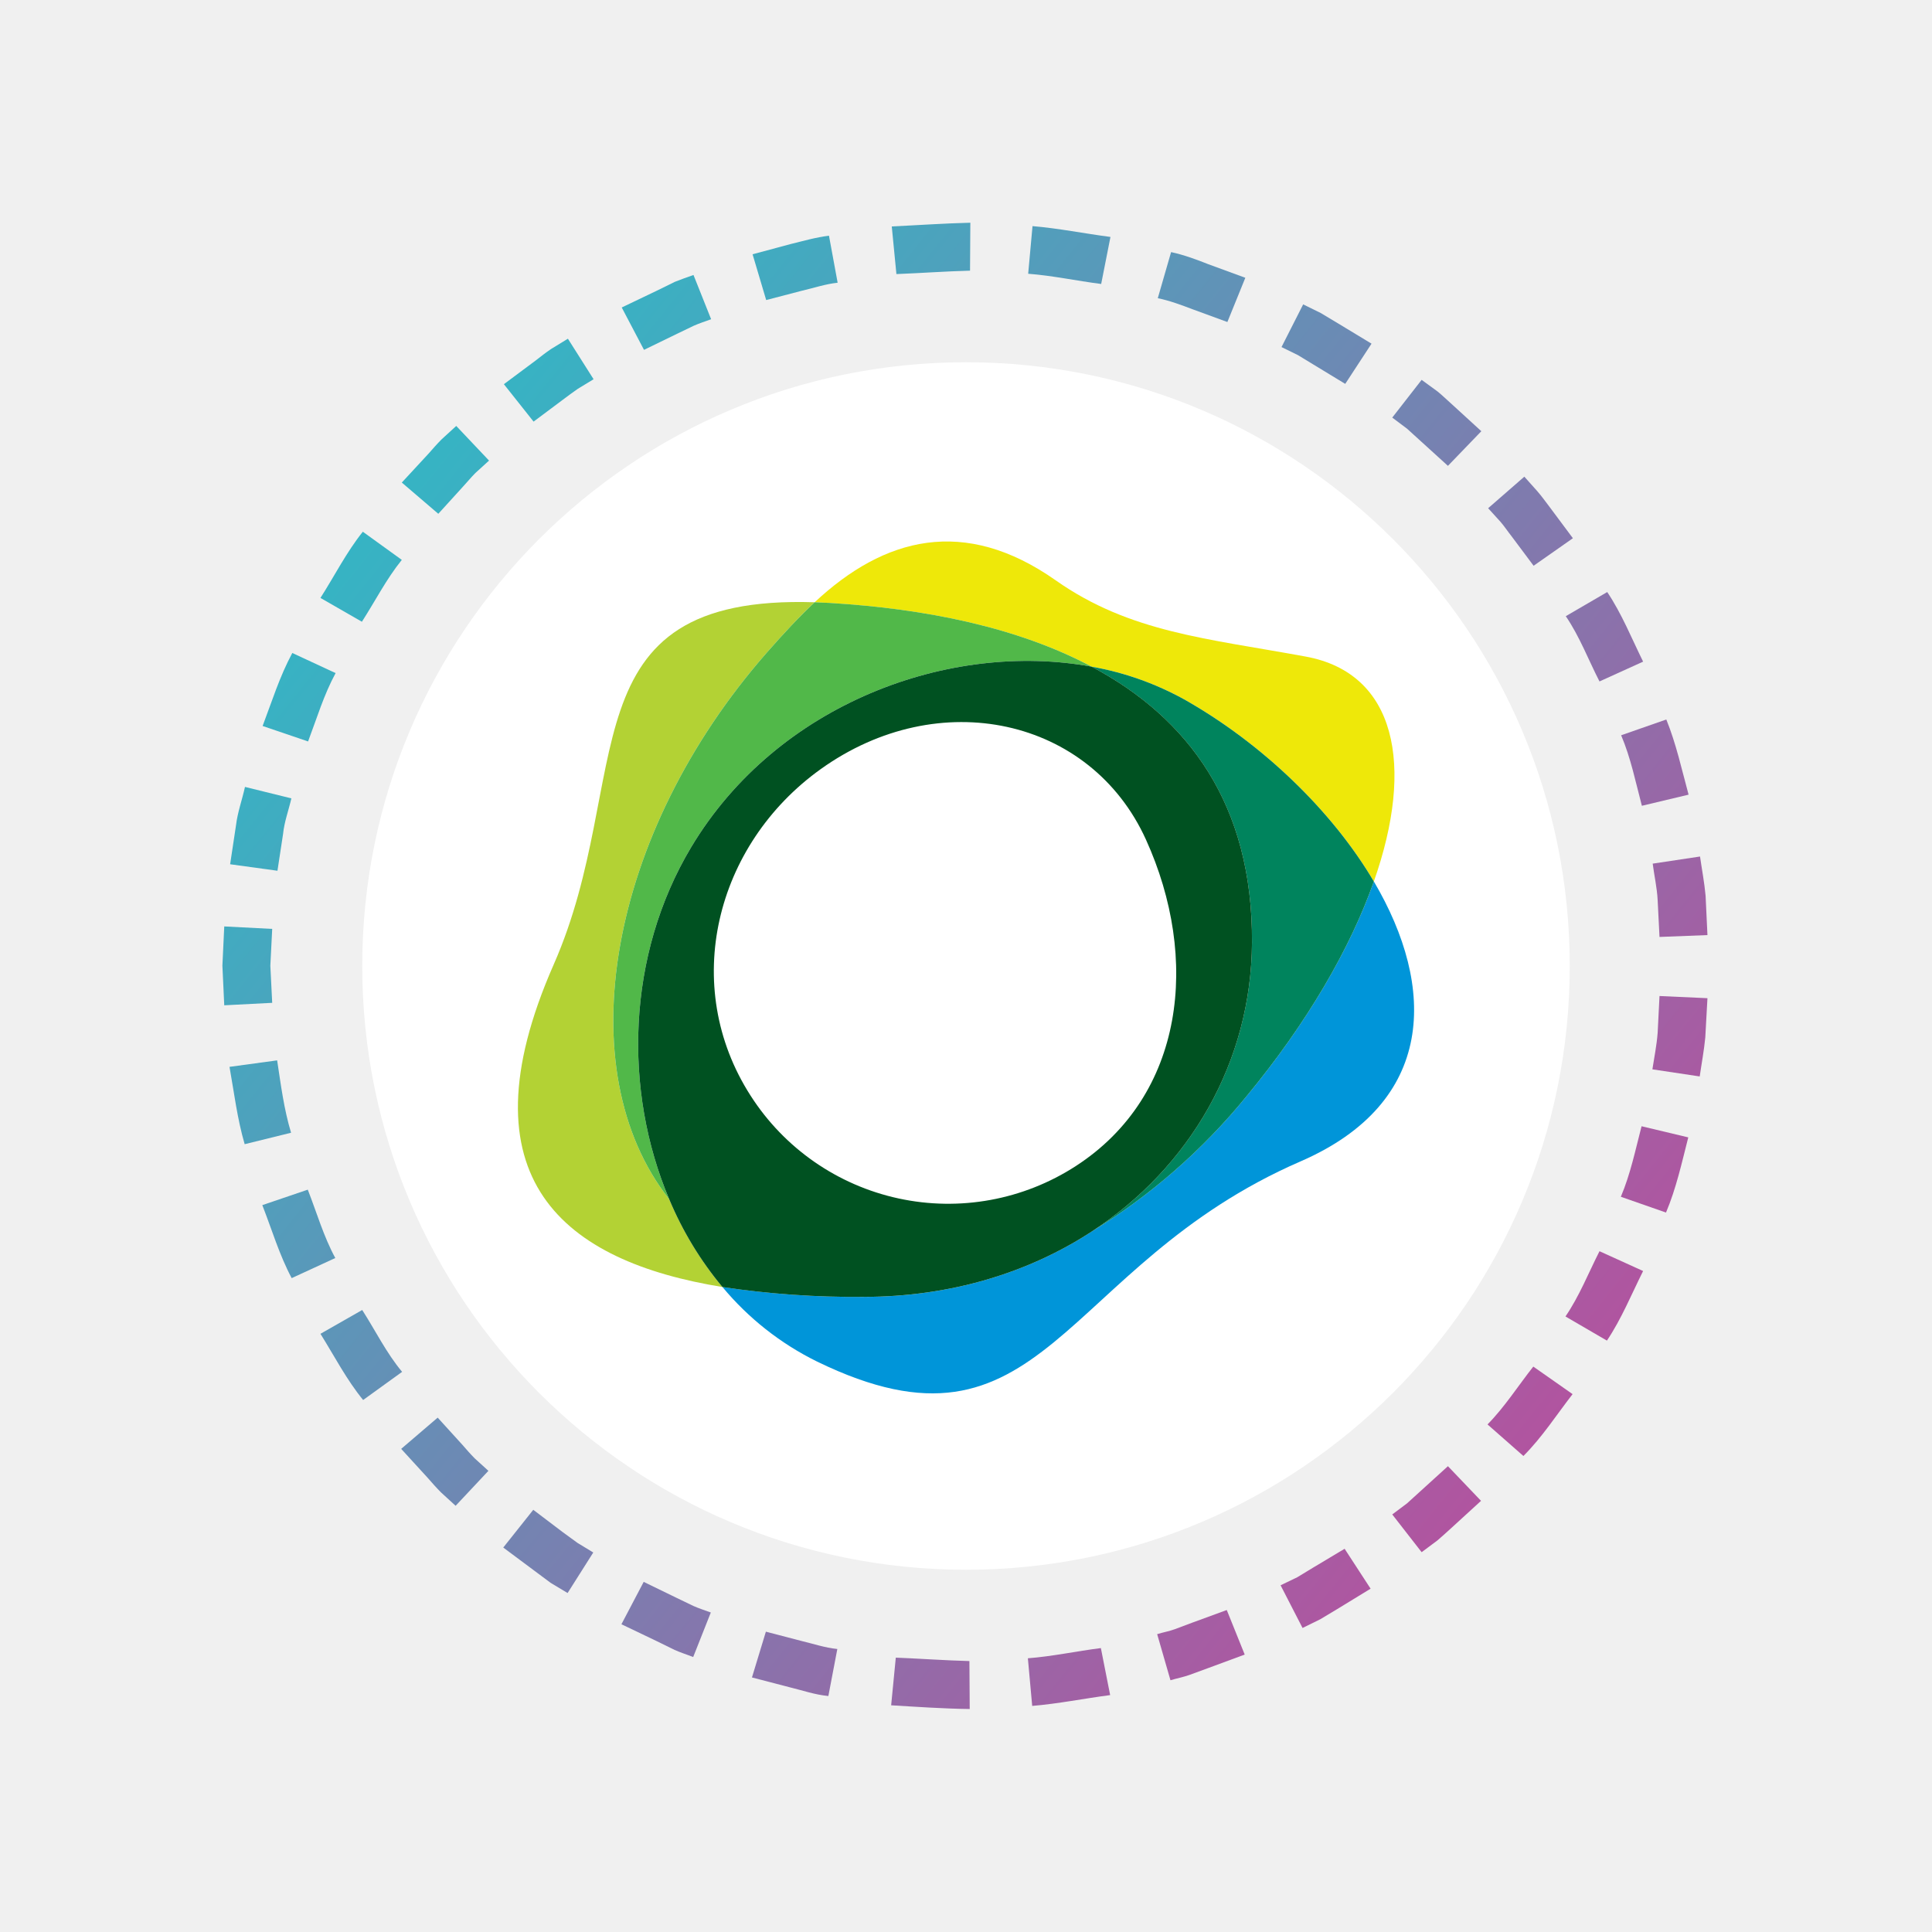
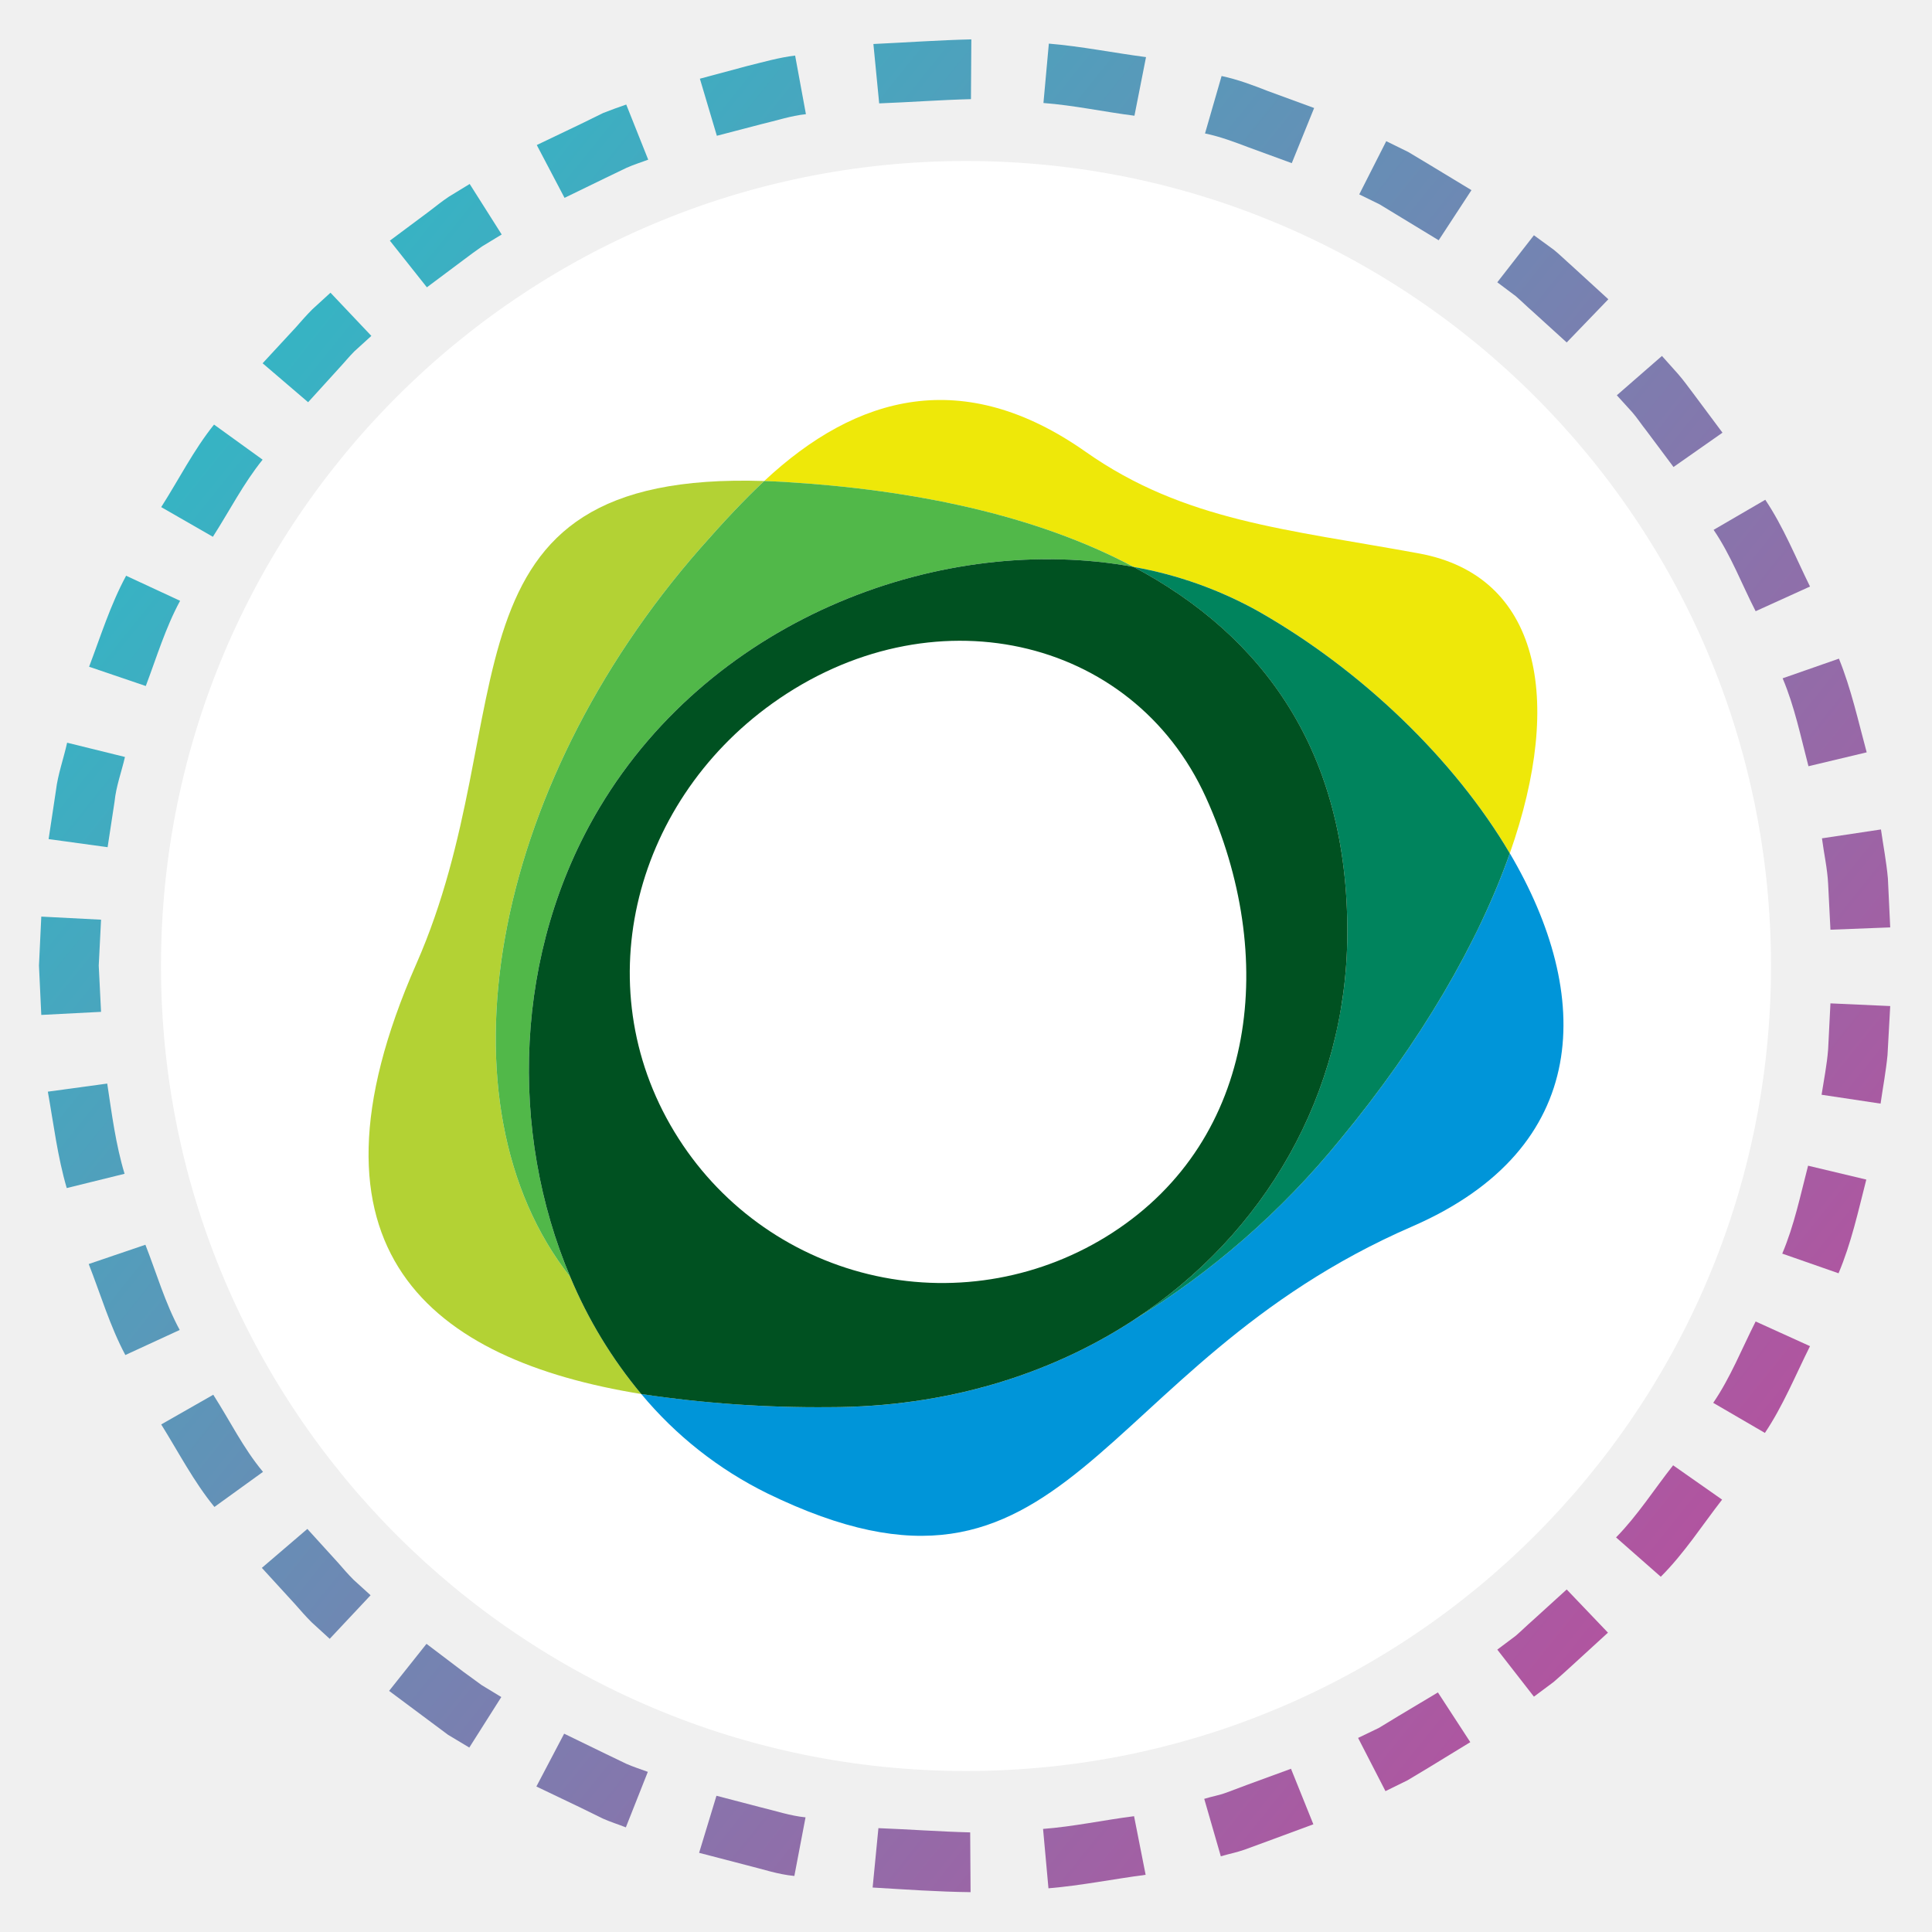
<svg xmlns="http://www.w3.org/2000/svg" xml:space="preserve" id="Слой_1" width="48" height="48" version="1.1" viewBox="0 0 48 48">
  <style id="style1" type="text/css">.st39{fill:none}</style>
-   <g id="g68" transform="translate(4.78 4.788)scale(.07685)">
+   <g id="g68" transform="matrix(.0958 0 0 .0958 .039 .049)">
    <g id="g67">
      <g id="g6">
        <g id="g1">
          <path id="path1" d="M407.4 250c-.3 3.8-.5 7.5-.7 11.3-.1 1.9 0 3.8-.3 5.6l-.9 5.5c-.7 3.7-.8 7.5-1.8 11.1s-1.9 7.2-2.8 10.8c-.3 1.8-1 3.6-1.7 5.3l-2 5.2-1.9 5.3c-.6 1.8-1.6 3.4-2.4 5.1l-4.8 10.1c-2 3.2-4 6.3-5.9 9.6l130.2 83.9 11.5-19.1c3.4-6.6 6.6-13.3 9.8-20 1.5-3.4 3.3-6.7 4.6-10.2l3.9-10.5 3.8-10.5c1.3-3.5 2.5-7 3.4-10.6l5.5-21.6c1.8-7.2 2.5-14.6 3.8-22l1.6-11c.5-3.7.5-7.4.8-11.1l1-22.2z" class="st39" />
        </g>
        <linearGradient id="SVGID_00000104708511086881872630000014844121601543802027_" x1="482.791" x2="68.039" y1="377.153" y2="43.389" gradientUnits="userSpaceOnUse">
          <stop id="stop1" offset="0" style="stop-color:#b6509e" />
          <stop id="stop2" offset="1" style="stop-color:#2ebac6" />
        </linearGradient>
        <path id="path2" d="m469 348.6-14.1-6.4c-3.6 7.1-6.5 14.5-11 21.1l13.4 7.8c4.7-7 7.9-14.9 11.7-22.5" style="clip-rule:evenodd;fill:url(#SVGID_00000104708511086881872630000014844121601543802027_);fill-rule:evenodd" />
        <linearGradient id="SVGID_00000147179263232614892750000003495048998020798140_" x1="509.181" x2="94.43" y1="344.359" y2="10.594" gradientUnits="userSpaceOnUse">
          <stop id="stop3" offset="0" style="stop-color:#b6509e" />
          <stop id="stop4" offset="1" style="stop-color:#2ebac6" />
        </linearGradient>
        <path id="path4" d="m483.6 305.4-15.1-3.6c-2 7.7-3.6 15.5-6.7 22.8l14.6 5.1c3.3-7.8 5.1-16.1 7.2-24.3" style="clip-rule:evenodd;fill:url(#SVGID_00000147179263232614892750000003495048998020798140_);fill-rule:evenodd" />
        <linearGradient id="SVGID_00000154384627953943653370000009301978914104084362_" x1="533.46" x2="118.708" y1="314.189" y2="-19.576" gradientUnits="userSpaceOnUse">
          <stop id="stop5" offset="0" style="stop-color:#b6509e" />
          <stop id="stop6" offset="1" style="stop-color:#2ebac6" />
        </linearGradient>
        <path id="path6" d="m489.8 260.4-15.5-.7-.6 11.9c-.3 4-1.1 7.9-1.7 11.8l15.3 2.3c.6-4.2 1.4-8.4 1.8-12.6z" style="clip-rule:evenodd;fill:url(#SVGID_00000154384627953943653370000009301978914104084362_);fill-rule:evenodd" />
      </g>
      <g id="g12">
        <g id="g7">
          <path id="path7" d="M382.3 334.9c-16.2 25.2-39.8 45.8-67 58.1l64.4 140.9c54.2-24.6 100.7-65.1 132.8-115.1z" class="st39" />
        </g>
        <linearGradient id="SVGID_00000091737110006325924560000006426042477305407383_" x1="400.601" x2="-14.151" y1="479.286" y2="145.521" gradientUnits="userSpaceOnUse">
          <stop id="stop7" offset="0" style="stop-color:#b6509e" />
          <stop id="stop8" offset="1" style="stop-color:#2ebac6" />
        </linearGradient>
        <path id="polygon8" d="m362.3 444.5-5.1 3.1-5.4 2.6 7.1 13.8 5.7-2.8 5.5-3.3 10.8-6.6-8.4-12.9z" style="clip-rule:evenodd;fill:url(#SVGID_00000091737110006325924560000006426042477305407383_);fill-rule:evenodd" />
        <linearGradient id="SVGID_00000023276711056447914070000011818503130533663874_" x1="427.188" x2="12.436" y1="446.248" y2="112.483" gradientUnits="userSpaceOnUse">
          <stop id="stop9" offset="0" style="stop-color:#b6509e" />
          <stop id="stop10" offset="1" style="stop-color:#2ebac6" />
        </linearGradient>
        <path id="path10" d="m416.6 422.9-10.7-11.2-8.8 8c-1.5 1.3-2.9 2.7-4.4 4l-4.8 3.6 9.5 12.2 5.1-3.8c1.6-1.4 3.2-2.8 4.7-4.2z" style="clip-rule:evenodd;fill:url(#SVGID_00000023276711056447914070000011818503130533663874_);fill-rule:evenodd" />
        <linearGradient id="SVGID_00000134224490732016085270000001901616526776264596_" x1="454.922" x2="40.17" y1="411.784" y2="78.019" gradientUnits="userSpaceOnUse">
          <stop id="stop11" offset="0" style="stop-color:#b6509e" />
          <stop id="stop12" offset="1" style="stop-color:#2ebac6" />
        </linearGradient>
        <path id="path12" d="m446.2 388.4-12.7-8.9c-4.9 6.2-9.2 13-14.8 18.7l11.6 10.2c6.1-6.1 10.7-13.3 15.9-20" style="clip-rule:evenodd;fill:url(#SVGID_00000134224490732016085270000001901616526776264596_);fill-rule:evenodd" />
      </g>
      <g id="g18">
        <g id="g13">
          <path id="path13" d="M315.3 393c-13.6 6-27.9 10.8-42.8 12.5l-5.5.9c-1.9.3-3.8.2-5.6.3-3.8.2-7.5.4-11.3.7-3.8-.3-7.5-.5-11.3-.7-1.9-.1-3.8 0-5.6-.3l-5.5-.9-21.9 153.4 11 1.6c3.7.5 7.4.5 11.1.8l22.2 1 22.2-1c3.7-.3 7.4-.3 11.1-.8l11-1.6c29.5-3.7 58.3-12.8 85.4-25z" class="st39" />
        </g>
        <linearGradient id="SVGID_00000090996555707112800340000017514516171555815814_" x1="335.624" x2="-79.128" y1="560.03" y2="226.265" gradientUnits="userSpaceOnUse">
          <stop id="stop13" offset="0" style="stop-color:#b6509e" />
          <stop id="stop14" offset="1" style="stop-color:#2ebac6" />
        </linearGradient>
        <path id="path14" d="m251.3 490.2-.1-15.5c-7.9-.2-15.9-.8-23.8-1.1l-1.5 15.4c8.4.5 16.9 1.1 25.4 1.2" style="clip-rule:evenodd;fill:url(#SVGID_00000090996555707112800340000017514516171555815814_);fill-rule:evenodd" />
        <linearGradient id="SVGID_00000001654109847398355510000014461126482698818221_" x1="353.943" x2="-60.809" y1="537.265" y2="203.501" gradientUnits="userSpaceOnUse">
          <stop id="stop15" offset="0" style="stop-color:#b6509e" />
          <stop id="stop16" offset="1" style="stop-color:#2ebac6" />
        </linearGradient>
        <path id="path16" d="m296.7 485.7-3-15.2c-7.9 1-15.7 2.7-23.6 3.3l1.4 15.4c8.4-.7 16.8-2.4 25.2-3.5" style="clip-rule:evenodd;fill:url(#SVGID_00000001654109847398355510000014461126482698818221_);fill-rule:evenodd" />
        <linearGradient id="SVGID_00000082365719043996990750000000380436505949655995_" x1="375.751" x2="-39.001" y1="510.165" y2="176.4" gradientUnits="userSpaceOnUse">
          <stop id="stop17" offset="0" style="stop-color:#b6509e" />
          <stop id="stop18" offset="1" style="stop-color:#2ebac6" />
        </linearGradient>
        <path id="path18" d="m340.2 472.6-5.8-14.4-11.2 4.1-5.6 2.1c-1.9.7-3.8 1-5.7 1.6l4.3 14.9c2-.6 4.1-1 6.1-1.7l6-2.2z" style="clip-rule:evenodd;fill:url(#SVGID_00000082365719043996990750000000380436505949655995_);fill-rule:evenodd" />
      </g>
      <g id="g24">
        <g id="g19">
          <path id="path19" d="M227.6 405.5c-14.9-1.6-29.2-6.5-42.8-12.5l-10.1-4.8c-3.2-2-6.3-4-9.6-5.9-3.4-1.7-6.1-4.3-9.2-6.5-3-2.3-6.2-4.3-8.8-7l-101.5 117c44.7 38.9 101.1 65 160.1 73z" class="st39" />
        </g>
        <linearGradient id="SVGID_00000176002008217702801830000010623875381781764515_" x1="308.152" x2="-106.599" y1="594.167" y2="260.402" gradientUnits="userSpaceOnUse">
          <stop id="stop19" offset="0" style="stop-color:#b6509e" />
          <stop id="stop20" offset="1" style="stop-color:#2ebac6" />
        </linearGradient>
        <path id="polygon20" d="m124.5 436.5-4.8-3.5-9.5-7.2-9.7 12.2 10.2 7.6 5.1 3.8 5.5 3.3 8.3-13.1z" style="clip-rule:evenodd;fill:url(#SVGID_00000176002008217702801830000010623875381781764515_);fill-rule:evenodd" />
        <linearGradient id="SVGID_00000092444432135618381070000000326992058120110750_" x1="312.308" x2="-102.444" y1="589.003" y2="255.238" gradientUnits="userSpaceOnUse">
          <stop id="stop21" offset="0" style="stop-color:#b6509e" />
          <stop id="stop22" offset="1" style="stop-color:#2ebac6" />
        </linearGradient>
        <path id="path22" d="m161.9 473.4 5.7-14.4c-1.9-.7-3.8-1.3-5.6-2.1l-5.4-2.6-10.7-5.2-7.2 13.7 11.5 5.5 5.7 2.8c2 .9 4 1.5 6 2.3" style="clip-rule:evenodd;fill:url(#SVGID_00000092444432135618381070000000326992058120110750_);fill-rule:evenodd" />
        <linearGradient id="SVGID_00000070103972701577133060000011142479575005581992_" x1="321.517" x2="-93.235" y1="577.559" y2="243.794" gradientUnits="userSpaceOnUse">
          <stop id="stop23" offset="0" style="stop-color:#b6509e" />
          <stop id="stop24" offset="1" style="stop-color:#2ebac6" />
        </linearGradient>
        <path id="path24" d="m205.6 486 2.9-15.2c-4-.4-7.8-1.7-11.6-2.6l-11.5-3-4.5 14.8 12.3 3.2c4.1 1 8.1 2.4 12.4 2.8" style="clip-rule:evenodd;fill:url(#SVGID_00000070103972701577133060000011142479575005581992_);fill-rule:evenodd" />
      </g>
      <g id="g30">
        <g id="g25">
          <path id="path25" d="M147.1 368.8c-22.8-19.6-39.5-45.9-48-74.5l-148.6 43.6c.9 3.6 2 7.2 3.4 10.6l3.8 10.5 3.9 10.5c1.3 3.5 3.1 6.8 4.6 10.2 3.2 6.7 6.4 13.4 9.8 20l11.5 19.1C-8.8 425.3-4.1 431 .3 437c4.5 5.9 8.8 12 13.9 17.4l15 16.4 16.4 15z" class="st39" />
        </g>
        <linearGradient id="SVGID_00000003794775683124157800000011913993280982961829_" x1="326.474" x2="-88.278" y1="571.4" y2="237.635" gradientUnits="userSpaceOnUse">
          <stop id="stop25" offset="0" style="stop-color:#b6509e" />
          <stop id="stop26" offset="1" style="stop-color:#2ebac6" />
        </linearGradient>
        <path id="path26" d="m32.1 350.9 14.1-6.5c-3.8-7-6-14.7-8.9-22.1l-14.7 5c3.1 7.9 5.5 16.1 9.5 23.6" style="clip-rule:evenodd;fill:url(#SVGID_00000003794775683124157800000011913993280982961829_);fill-rule:evenodd" />
        <linearGradient id="SVGID_00000104672211666729212850000016548978226426177681_" x1="315.329" x2="-99.423" y1="585.249" y2="251.484" gradientUnits="userSpaceOnUse">
          <stop id="stop27" offset="0" style="stop-color:#b6509e" />
          <stop id="stop28" offset="1" style="stop-color:#2ebac6" />
        </linearGradient>
        <path id="path28" d="m55.2 390.3 12.6-9.1c-5.1-6.1-8.6-13.3-12.9-20l-13.5 7.7c4.5 7.2 8.4 14.8 13.8 21.4" style="clip-rule:evenodd;fill:url(#SVGID_00000104672211666729212850000016548978226426177681_);fill-rule:evenodd" />
        <linearGradient id="SVGID_00000148625317021203904910000009879789421656095403_" x1="309.172" x2="-105.58" y1="592.899" y2="259.135" gradientUnits="userSpaceOnUse">
          <stop id="stop29" offset="0" style="stop-color:#b6509e" />
          <stop id="stop30" offset="1" style="stop-color:#2ebac6" />
        </linearGradient>
        <path id="path30" d="m85.1 424.5 10.6-11.3-4.4-4c-1.4-1.4-2.7-2.9-4-4.4l-8-8.8-11.8 10.1 8.6 9.4c1.4 1.6 2.8 3.2 4.3 4.7z" style="clip-rule:evenodd;fill:url(#SVGID_00000148625317021203904910000009879789421656095403_);fill-rule:evenodd" />
      </g>
      <g id="g36">
        <g id="g31">
          <path id="path31" d="M99.1 294.3c-.9-3.6-1.8-7.2-2.8-10.8s-1.1-7.4-1.8-11.1l-.9-5.5c-.3-1.9-.2-3.8-.3-5.6-.2-3.8-.4-7.5-.7-11.3.3-3.8.5-7.5.7-11.3.1-1.9 0-3.8.3-5.6l.9-5.5c.7-3.7.8-7.5 1.8-11.1s1.9-7.2 2.8-10.8l-148.6-43.6-5.5 21.6c-1.8 7.2-2.5 14.6-3.8 22l-1.6 11c-.5 3.7-.5 7.4-.8 11.1l-1 22.2 1 22.2c.3 3.7.3 7.4.8 11.1l1.6 11c1.2 7.3 2 14.7 3.8 22l5.5 21.6z" class="st39" />
        </g>
        <linearGradient id="SVGID_00000058550949854323963940000013213978808942152090_" x1="385.064" x2="-29.688" y1="498.568" y2="164.803" gradientUnits="userSpaceOnUse">
          <stop id="stop31" offset="0" style="stop-color:#b6509e" />
          <stop id="stop32" offset="1" style="stop-color:#2ebac6" />
        </linearGradient>
        <path id="path32" d="m12.2 217.1 15.3 2.1 1.8-11.8c.4-4 1.8-7.7 2.7-11.6l-15-3.7c-.9 4.1-2.4 8.2-2.9 12.4z" style="clip-rule:evenodd;fill:url(#SVGID_00000058550949854323963940000013213978808942152090_);fill-rule:evenodd" />
        <linearGradient id="SVGID_00000148622084711658347150000016511535402227943326_" x1="362.065" x2="-52.687" y1="527.172" y2="193.407" gradientUnits="userSpaceOnUse">
          <stop id="stop33" offset="0" style="stop-color:#b6509e" />
          <stop id="stop34" offset="1" style="stop-color:#2ebac6" />
        </linearGradient>
        <path id="polygon34" d="m10.3 237.2-.6 12.7.6 12.8 15.5-.8-.6-12 .6-11.9z" style="clip-rule:evenodd;fill:url(#SVGID_00000148622084711658347150000016511535402227943326_);fill-rule:evenodd" />
        <linearGradient id="SVGID_00000101083443461405630530000006842283544465970837_" x1="342.348" x2="-72.404" y1="551.674" y2="217.909" gradientUnits="userSpaceOnUse">
          <stop id="stop35" offset="0" style="stop-color:#b6509e" />
          <stop id="stop36" offset="1" style="stop-color:#2ebac6" />
        </linearGradient>
        <path id="path36" d="m16.9 307.6 15-3.7c-2.3-7.6-3.3-15.5-4.5-23.4L12 282.6c1.5 8.4 2.5 16.8 4.9 25" style="clip-rule:evenodd;fill:url(#SVGID_00000101083443461405630530000006842283544465970837_);fill-rule:evenodd" />
      </g>
      <g id="g42">
        <g id="g37">
          <path id="path37" d="M99.1 205.7c8.5-28.6 25.2-54.8 48-74.5L45.6 14.2l-16.4 15-15 16.4C9 51 4.7 57.1.3 63c-4.4 6-9.1 11.8-12.8 18.2L-24 100.3c-3.4 6.6-6.6 13.3-9.8 20-1.5 3.4-3.3 6.7-4.6 10.2l-3.9 10.5-3.8 10.5c-1.3 3.5-2.5 7-3.4 10.6z" class="st39" />
        </g>
        <linearGradient id="SVGID_00000002376137640156149470000006679357018455115191_" x1="465.847" x2="51.096" y1="398.208" y2="64.443" gradientUnits="userSpaceOnUse">
          <stop id="stop37" offset="0" style="stop-color:#b6509e" />
          <stop id="stop38" offset="1" style="stop-color:#2ebac6" />
        </linearGradient>
        <path id="path38" d="m67.7 93.7 11.8 10.1 8-8.8c1.4-1.5 2.6-3 4-4.4l4.4-4-10.6-11.2-4.7 4.3c-1.5 1.5-2.9 3.1-4.3 4.7z" style="clip-rule:evenodd;fill:url(#SVGID_00000002376137640156149470000006679357018455115191_);fill-rule:evenodd" />
        <linearGradient id="SVGID_00000066483276125556409010000015182069227145532805_" x1="437.715" x2="22.963" y1="433.167" y2="99.402" gradientUnits="userSpaceOnUse">
          <stop id="stop39" offset="0" style="stop-color:#b6509e" />
          <stop id="stop40" offset="1" style="stop-color:#2ebac6" />
        </linearGradient>
        <path id="path40" d="m41.4 131 13.4 7.7c4.3-6.7 7.9-13.8 12.9-20l-12.6-9.1c-5.3 6.6-9.1 14.2-13.7 21.4" style="clip-rule:evenodd;fill:url(#SVGID_00000066483276125556409010000015182069227145532805_);fill-rule:evenodd" />
        <linearGradient id="SVGID_00000005264282004135174270000000348760371301044121_" x1="410.748" x2="-4.003" y1="466.676" y2="132.911" gradientUnits="userSpaceOnUse">
          <stop id="stop41" offset="0" style="stop-color:#b6509e" />
          <stop id="stop42" offset="1" style="stop-color:#2ebac6" />
        </linearGradient>
        <path id="path42" d="m22.7 172.4 14.7 5c2.8-7.4 5.1-15.1 8.9-22.1l-14-6.5c-4.1 7.6-6.6 15.7-9.6 23.6" style="clip-rule:evenodd;fill:url(#SVGID_00000005264282004135174270000000348760371301044121_);fill-rule:evenodd" />
      </g>
      <g id="g48">
        <g id="g43">
          <path id="path43" d="M147.1 131.2c2.6-2.7 5.8-4.7 8.8-7 3.1-2.2 5.8-4.8 9.2-6.5 3.2-1.9 6.4-3.9 9.6-5.9l10.1-4.8c13.6-6 27.9-10.8 42.8-12.5L205.7-58.8c-59 8-115.3 34.2-160.1 73z" class="st39" />
        </g>
        <linearGradient id="SVGID_00000142877909234072922670000012744162597170337698_" x1="542.268" x2="127.516" y1="303.244" y2="-30.52" gradientUnits="userSpaceOnUse">
          <stop id="stop43" offset="0" style="stop-color:#b6509e" />
          <stop id="stop44" offset="1" style="stop-color:#2ebac6" />
        </linearGradient>
        <path id="path44" d="m181.1 19.9 4.4 14.8 11.5-3c3.9-.9 7.7-2.2 11.6-2.6l-2.8-15.2c-4.2.5-8.3 1.7-12.4 2.7z" style="clip-rule:evenodd;fill:url(#SVGID_00000142877909234072922670000012744162597170337698_);fill-rule:evenodd" />
        <linearGradient id="SVGID_00000106857675396471537470000011430115657239397250_" x1="518.877" x2="104.126" y1="332.31" y2="-1.455" gradientUnits="userSpaceOnUse">
          <stop id="stop45" offset="0" style="stop-color:#b6509e" />
          <stop id="stop46" offset="1" style="stop-color:#2ebac6" />
        </linearGradient>
        <path id="path46" d="m138.8 37.1 7.2 13.7 10.7-5.2 5.4-2.6c1.8-.8 3.7-1.4 5.6-2.1L162 26.6c-2 .7-4 1.4-6 2.2l-5.7 2.8z" style="clip-rule:evenodd;fill:url(#SVGID_00000106857675396471537470000011430115657239397250_);fill-rule:evenodd" />
        <linearGradient id="SVGID_00000103977686473083600680000014298624371071771265_" x1="493.213" x2="78.462" y1="364.201" y2="30.437" gradientUnits="userSpaceOnUse">
          <stop id="stop47" offset="0" style="stop-color:#b6509e" />
          <stop id="stop48" offset="1" style="stop-color:#2ebac6" />
        </linearGradient>
        <path id="path48" d="m100.7 61.9 9.6 12.1 9.5-7.1c1.6-1.2 3.2-2.4 4.8-3.5l5.1-3.1-8.3-13.1-5.4 3.3c-1.8 1.2-3.4 2.5-5.1 3.8z" style="clip-rule:evenodd;fill:url(#SVGID_00000103977686473083600680000014298624371071771265_);fill-rule:evenodd" />
      </g>
      <g id="g54">
        <g id="g49">
          <path id="path49" d="m227.6 94.5 5.5-.9c1.9-.3 3.8-.2 5.6-.3 3.8-.2 7.5-.4 11.3-.7 3.8.3 7.5.5 11.3.7 1.9.1 3.8 0 5.6.3l5.5.9c14.9 1.6 29.2 6.5 42.8 12.5l64.4-140.9c-27.1-12.2-55.8-21.3-85.4-25l-11-1.6c-3.7-.5-7.4-.5-11.1-.8l-22.2-1-22.2 1c-3.7.3-7.4.3-11.1.8l-11 1.6z" class="st39" />
        </g>
        <linearGradient id="SVGID_00000052103213530023177160000002944217849268693427_" x1="590.461" x2="175.71" y1="243.356" y2="-90.409" gradientUnits="userSpaceOnUse">
          <stop id="stop49" offset="0" style="stop-color:#b6509e" />
          <stop id="stop50" offset="1" style="stop-color:#2ebac6" />
        </linearGradient>
        <path id="path50" d="m316.4 19.2-4.3 14.9c3.9.8 7.6 2.2 11.3 3.6l11.2 4.1 5.8-14.3-12-4.4c-3.8-1.5-7.8-3-12-3.9" style="clip-rule:evenodd;fill:url(#SVGID_00000052103213530023177160000002944217849268693427_);fill-rule:evenodd" />
        <linearGradient id="SVGID_00000168113226916419175950000014654502115656089231_" x1="578.768" x2="164.016" y1="257.887" y2="-75.877" gradientUnits="userSpaceOnUse">
          <stop id="stop51" offset="0" style="stop-color:#b6509e" />
          <stop id="stop52" offset="1" style="stop-color:#2ebac6" />
        </linearGradient>
        <path id="path52" d="m271.6 10.8-1.4 15.4c7.9.6 15.7 2.3 23.6 3.3l3-15.2c-8.4-1.1-16.8-2.8-25.2-3.5" style="clip-rule:evenodd;fill:url(#SVGID_00000168113226916419175950000014654502115656089231_);fill-rule:evenodd" />
        <linearGradient id="SVGID_00000032624055548118906680000017923149123676298943_" x1="562.599" x2="147.847" y1="277.979" y2="-55.785" gradientUnits="userSpaceOnUse">
          <stop id="stop53" offset="0" style="stop-color:#b6509e" />
          <stop id="stop54" offset="1" style="stop-color:#2ebac6" />
        </linearGradient>
        <path id="path54" d="m226.1 10.9 1.5 15.4c7.9-.3 15.9-.9 23.8-1.1l.1-15.5c-8.4.2-16.9.8-25.4 1.2" style="clip-rule:evenodd;fill:url(#SVGID_00000032624055548118906680000017923149123676298943_);fill-rule:evenodd" />
      </g>
      <g id="g60">
        <g id="g55">
          <path id="path55" d="M315.3 107c27.2 12.3 50.8 32.9 67 58.1l130.2-83.9C480.4 31.3 433.9-9.2 379.7-33.9Z" class="st39" />
        </g>
        <linearGradient id="SVGID_00000064347573839370157820000017572030898596083878_" x1="595.196" x2="180.444" y1="237.473" y2="-96.292" gradientUnits="userSpaceOnUse">
          <stop id="stop55" offset="0" style="stop-color:#b6509e" />
          <stop id="stop56" offset="1" style="stop-color:#2ebac6" />
        </linearGradient>
        <path id="path56" d="M430.6 91.8 418.9 102l4 4.4c1.3 1.5 2.4 3.2 3.6 4.7l7.1 9.5 12.7-8.9-7.6-10.2c-1.3-1.7-2.5-3.4-3.9-5z" style="clip-rule:evenodd;fill:url(#SVGID_00000064347573839370157820000017572030898596083878_);fill-rule:evenodd" />
        <linearGradient id="SVGID_00000055708723406501865340000017864807875619820717_" x1="598.848" x2="184.096" y1="232.934" y2="-100.83" gradientUnits="userSpaceOnUse">
          <stop id="stop57" offset="0" style="stop-color:#b6509e" />
          <stop id="stop58" offset="1" style="stop-color:#2ebac6" />
        </linearGradient>
        <path id="path58" d="m397.4 60.5-9.5 12.2 4.8 3.6c1.5 1.3 2.9 2.7 4.4 4l8.8 8 10.8-11.2-9.4-8.6c-1.6-1.4-3.1-2.9-4.7-4.2z" style="clip-rule:evenodd;fill:url(#SVGID_00000055708723406501865340000017864807875619820717_);fill-rule:evenodd" />
        <linearGradient id="SVGID_00000003096860706853110920000000256122463884852656_" x1="597.237" x2="182.486" y1="234.936" y2="-98.829" gradientUnits="userSpaceOnUse">
          <stop id="stop59" offset="0" style="stop-color:#b6509e" />
          <stop id="stop60" offset="1" style="stop-color:#2ebac6" />
        </linearGradient>
-         <path id="polygon60" d="m357.4 52.5 5.1 3.1 10.2 6.2 8.5-13-10.9-6.6-5.5-3.3-5.7-2.8-7 13.8z" style="clip-rule:evenodd;fill:url(#SVGID_00000003096860706853110920000000256122463884852656_);fill-rule:evenodd" />
+         <path id="polygon60" d="m357.4 52.5 5.1 3.1 10.2 6.2 4.5-6.881 4-6.119-10.9-6.6-5.5-3.3-5.7-2.8-7 13.8z" style="clip-rule:evenodd;fill:url(#SVGID_00000003096860706853110920000000256122463884852656_);fill-rule:evenodd" />
      </g>
      <g id="g66">
        <g id="g61">
          <path id="path60" d="M382.3 165.1c1.9 3.2 3.9 6.4 5.9 9.6l4.8 10.1c.8 1.7 1.8 3.3 2.4 5.1l1.9 5.3 2 5.2c.7 1.7 1.4 3.5 1.7 5.3.9 3.6 1.8 7.2 2.8 10.8s1.1 7.4 1.8 11.1l.9 5.5c.3 1.9.2 3.8.3 5.6.2 3.8.4 7.5.7 11.3h154.9l-1-22.2c-.3-3.7-.3-7.4-.8-11.1l-1.6-11c-1.2-7.3-2-14.7-3.8-22l-5.5-21.6c-.9-3.6-2-7.2-3.4-10.6l-3.8-10.5-3.9-10.5c-1.3-3.5-3.1-6.8-4.6-10.2-3.2-6.7-6.4-13.4-9.8-20l-11.5-19.1Z" class="st39" />
        </g>
        <linearGradient id="SVGID_00000081649527427247603540000013030321784522334646_" x1="555.106" x2="140.354" y1="287.291" y2="-46.474" gradientUnits="userSpaceOnUse">
          <stop id="stop61" offset="0" style="stop-color:#b6509e" />
          <stop id="stop62" offset="1" style="stop-color:#2ebac6" />
        </linearGradient>
        <path id="path62" d="m487.4 214.6-15.3 2.3c.5 3.9 1.4 7.8 1.6 11.8l.6 11.9 15.5-.6-.6-12.7c-.4-4.4-1.2-8.5-1.8-12.7" style="clip-rule:evenodd;fill:url(#SVGID_00000081649527427247603540000013030321784522334646_);fill-rule:evenodd" />
        <linearGradient id="SVGID_00000178895552897056328320000005882026752739807421_" x1="572.959" x2="158.207" y1="265.106" y2="-68.659" gradientUnits="userSpaceOnUse">
          <stop id="stop63" offset="0" style="stop-color:#b6509e" />
          <stop id="stop64" offset="1" style="stop-color:#2ebac6" />
        </linearGradient>
        <path id="path64" d="m476.5 170.3-14.6 5.1c3.1 7.3 4.7 15.2 6.7 22.8l15.1-3.6c-2.2-8.1-4-16.4-7.2-24.3" style="clip-rule:evenodd;fill:url(#SVGID_00000178895552897056328320000005882026752739807421_);fill-rule:evenodd" />
        <linearGradient id="SVGID_00000159430980987490825690000002652148113673706165_" x1="586.44" x2="171.688" y1="248.353" y2="-85.411" gradientUnits="userSpaceOnUse">
          <stop id="stop65" offset="0" style="stop-color:#b6509e" />
          <stop id="stop66" offset="1" style="stop-color:#2ebac6" />
        </linearGradient>
        <path id="path66" d="m457.4 129.1-13.4 7.8c4.5 6.6 7.3 14.1 10.9 21.1l14.1-6.4c-3.7-7.5-6.9-15.5-11.6-22.5" style="clip-rule:evenodd;fill:url(#SVGID_00000159430980987490825690000002652148113673706165_);fill-rule:evenodd" />
      </g>
    </g>
  </g>
-   <svg width="30" height="30" x="9" y="9" viewBox="0 0 256 256">
+   <svg id="g2" width="40" height="40" x="4" y="4" viewBox="0 0 256 256">
    <circle cx="128" cy="128" r="128" fill="#fff" />
    <g fill-rule="evenodd">
      <path fill="#b3d234" d="M85.807 61.519c3.634-4.141 6.946-7.678 10.109-10.635-53.47-1.735-37.905 37.216-55.326 76.8-20.065 45.588 2.361 62.961 35.777 68.374a73.2 73.2 0 0 1-11.295-18.617C43.407 149.959 52.127 99.884 85.807 61.519" />
      <path fill="#0095d9" d="M214.47 110.08c-4.975 14.121-14.107 29.966-27.015 45.561a129.5 129.5 0 0 1-32.793 28.652c-13.346 8.713-29.904 13.859-48.416 13.859a189.5 189.5 0 0 1-29.883-2.1 61.2 61.2 0 0 0 20.012 15.787c48.342 23.558 51.395-20.2 102.541-42.41 28.721-12.471 28.827-36.848 15.554-59.352" />
      <path fill="#eee809" d="M154.645 64.536a63.4 63.4 0 0 1 19.954 7.122c16.235 9.256 31.024 23.419 39.87 38.418 8.709-24.718 4.653-44.151-14.4-47.669-20.941-3.859-37.314-5.1-53.048-16.17-19.38-13.633-36.363-9.135-51.107 4.65 1.04.032 2.1.08 3.2.144 20.444 1.214 39.961 5.227 55.531 13.505" />
      <path fill="#51b849" d="M85.806 61.518c-33.68 38.366-42.4 88.44-20.735 115.926-9.729-23.01-9.053-51.709 4.658-74.623 18.253-30.509 54.865-43.81 84.916-38.28-15.57-8.287-35.08-12.295-55.53-13.513-1.1-.064-2.16-.106-3.2-.144-3.164 2.959-6.475 6.494-10.109 10.635" />
      <path fill="#00845d" d="M174.597 71.664a63.3 63.3 0 0 0-19.954-7.122c20.5 10.906 34.145 29.232 33.992 58.421-.137 25.325-13.119 47.706-33.976 61.332a129.4 129.4 0 0 0 32.793-28.651c12.913-15.6 22.04-31.441 27.015-45.561-8.847-15-23.635-29.168-39.87-38.418" />
      <path fill="#005121" d="M151.275 170.417a49.756 49.756 0 0 1-68.947-14.935c-14.931-23.239-7.548-53.162 14.873-69.226 25.074-17.958 57.225-10.874 68.945 14.935 11.429 25.165 8.271 54.237-14.871 69.226m3.373-105.877c-30.052-5.525-66.663 7.771-84.916 38.28-13.712 22.914-14.393 51.618-4.657 74.622a73 73 0 0 0 11.29 18.619 189.5 189.5 0 0 0 29.878 2.086c18.517 0 35.075-5.142 48.416-13.855 20.862-13.62 33.844-36.007 33.976-61.332.158-29.189-13.489-47.515-33.987-58.421" />
    </g>
  </svg>
</svg>
